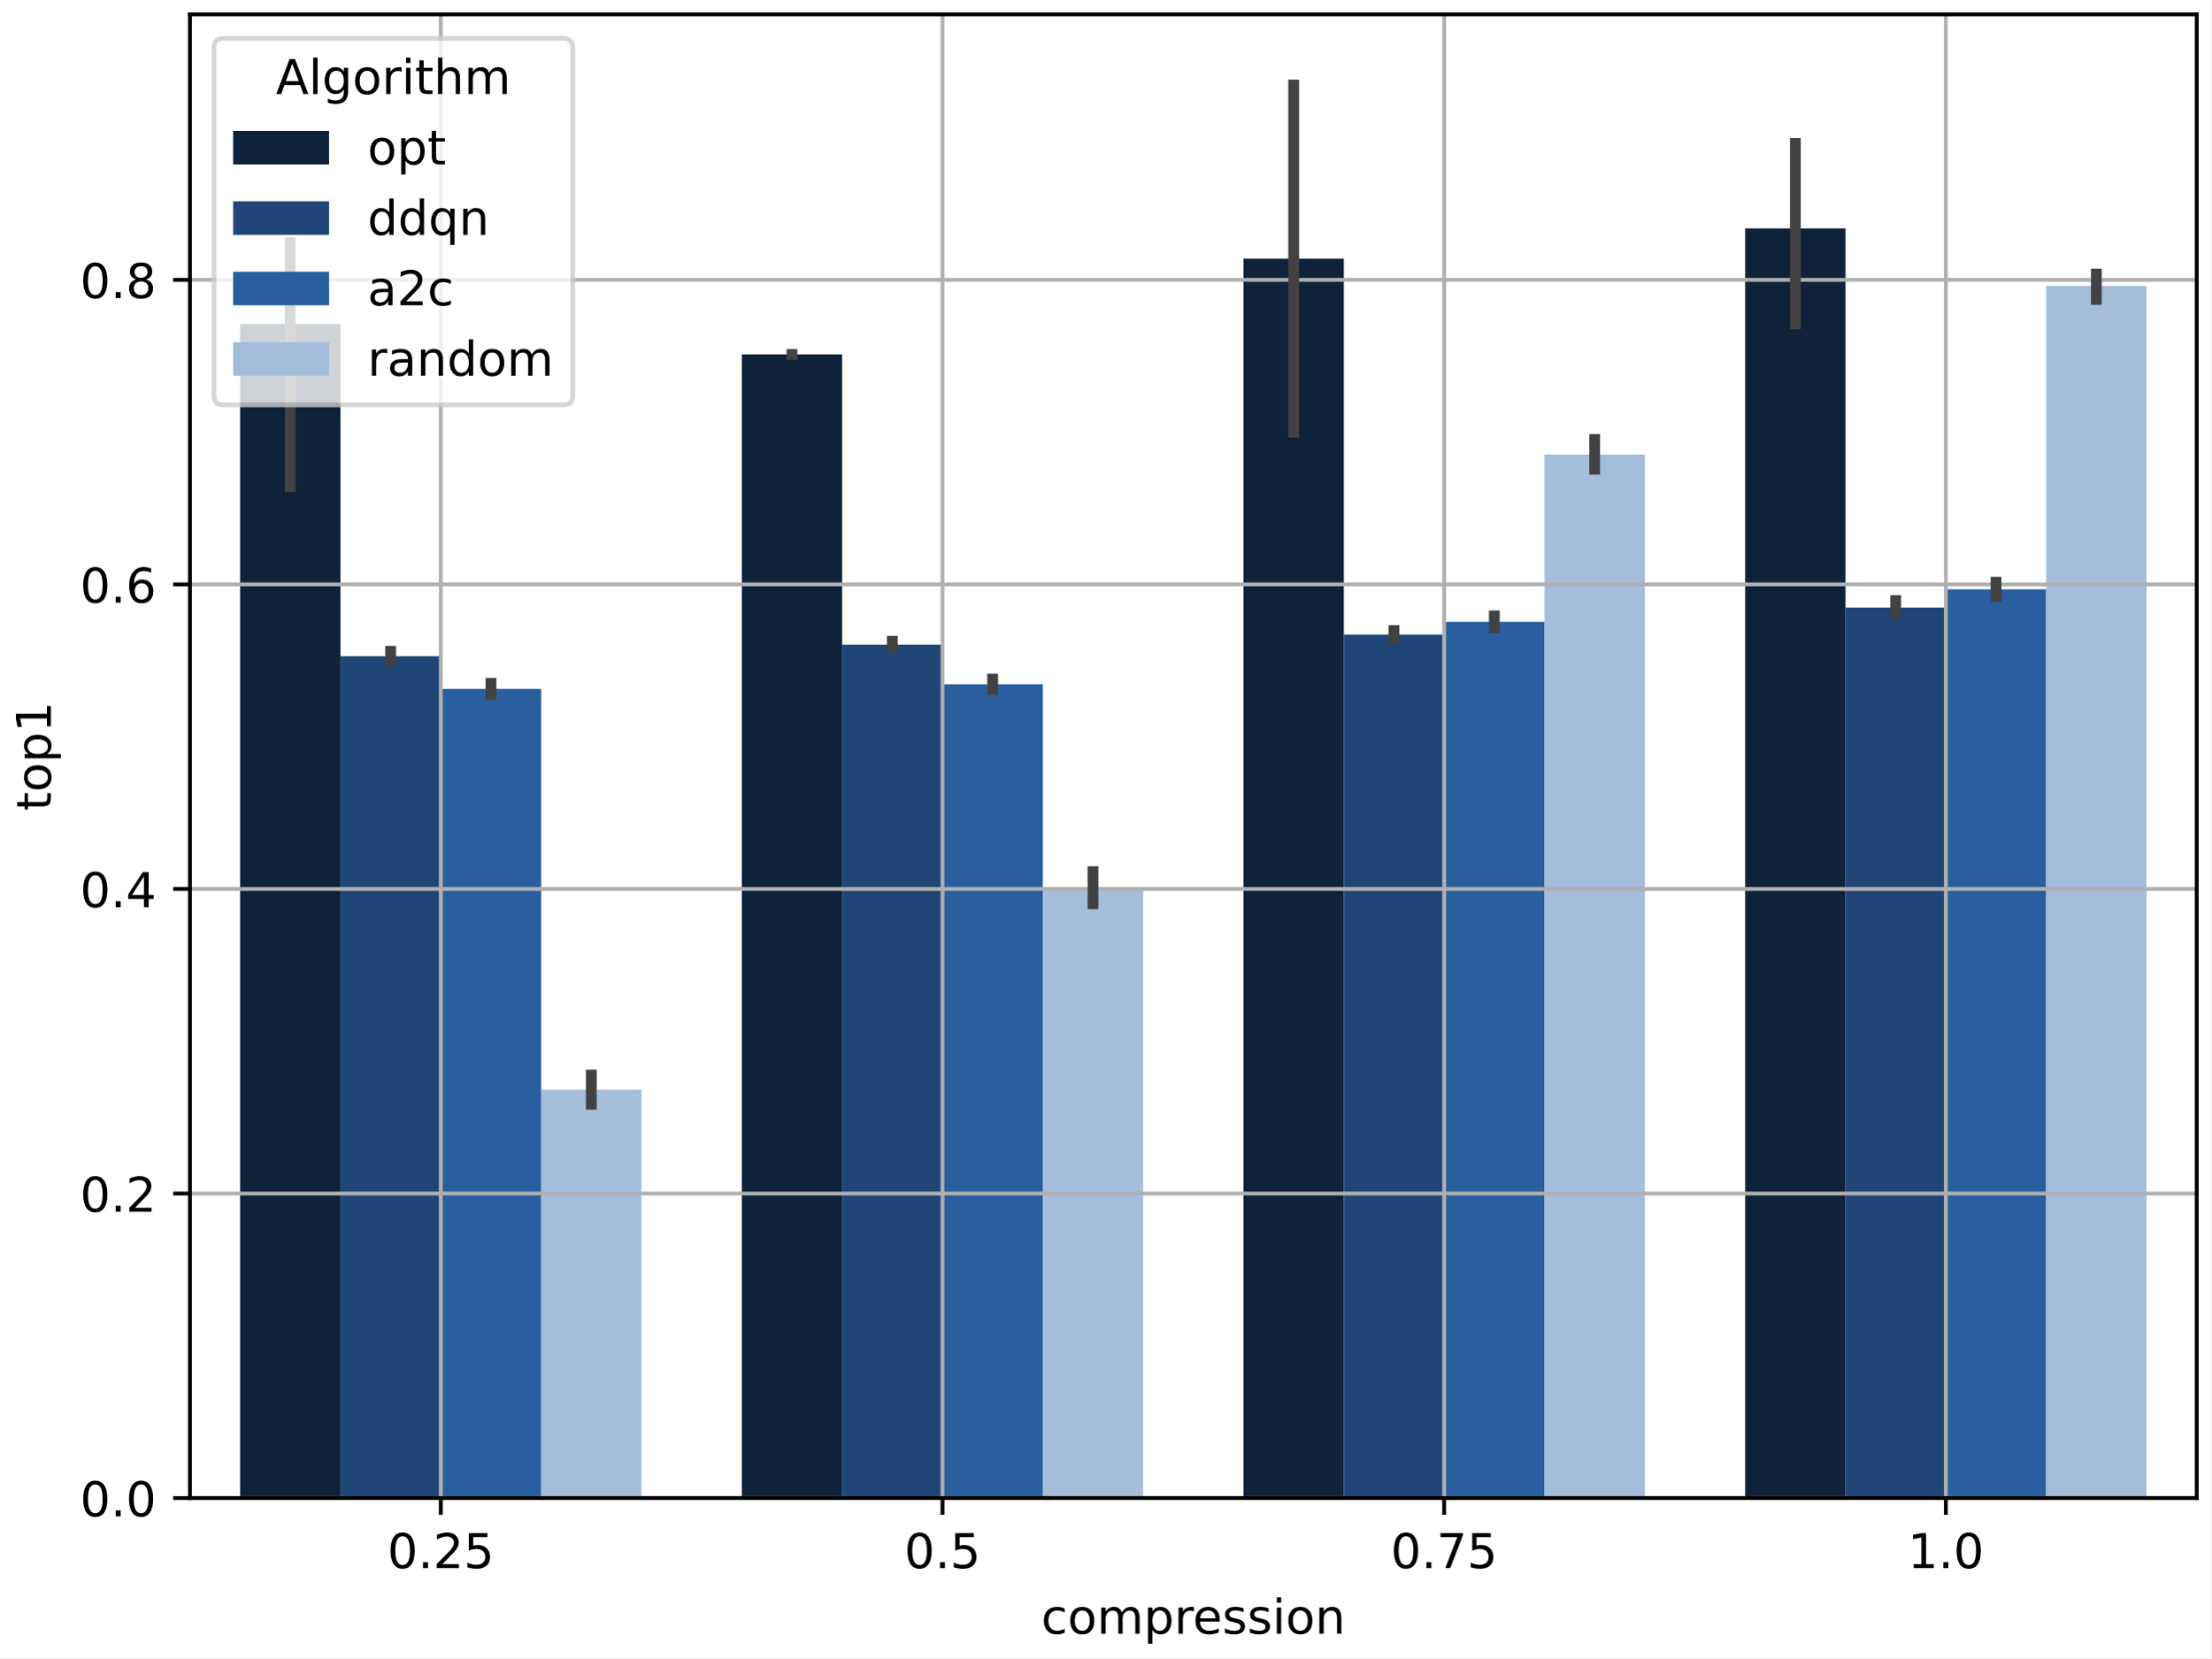
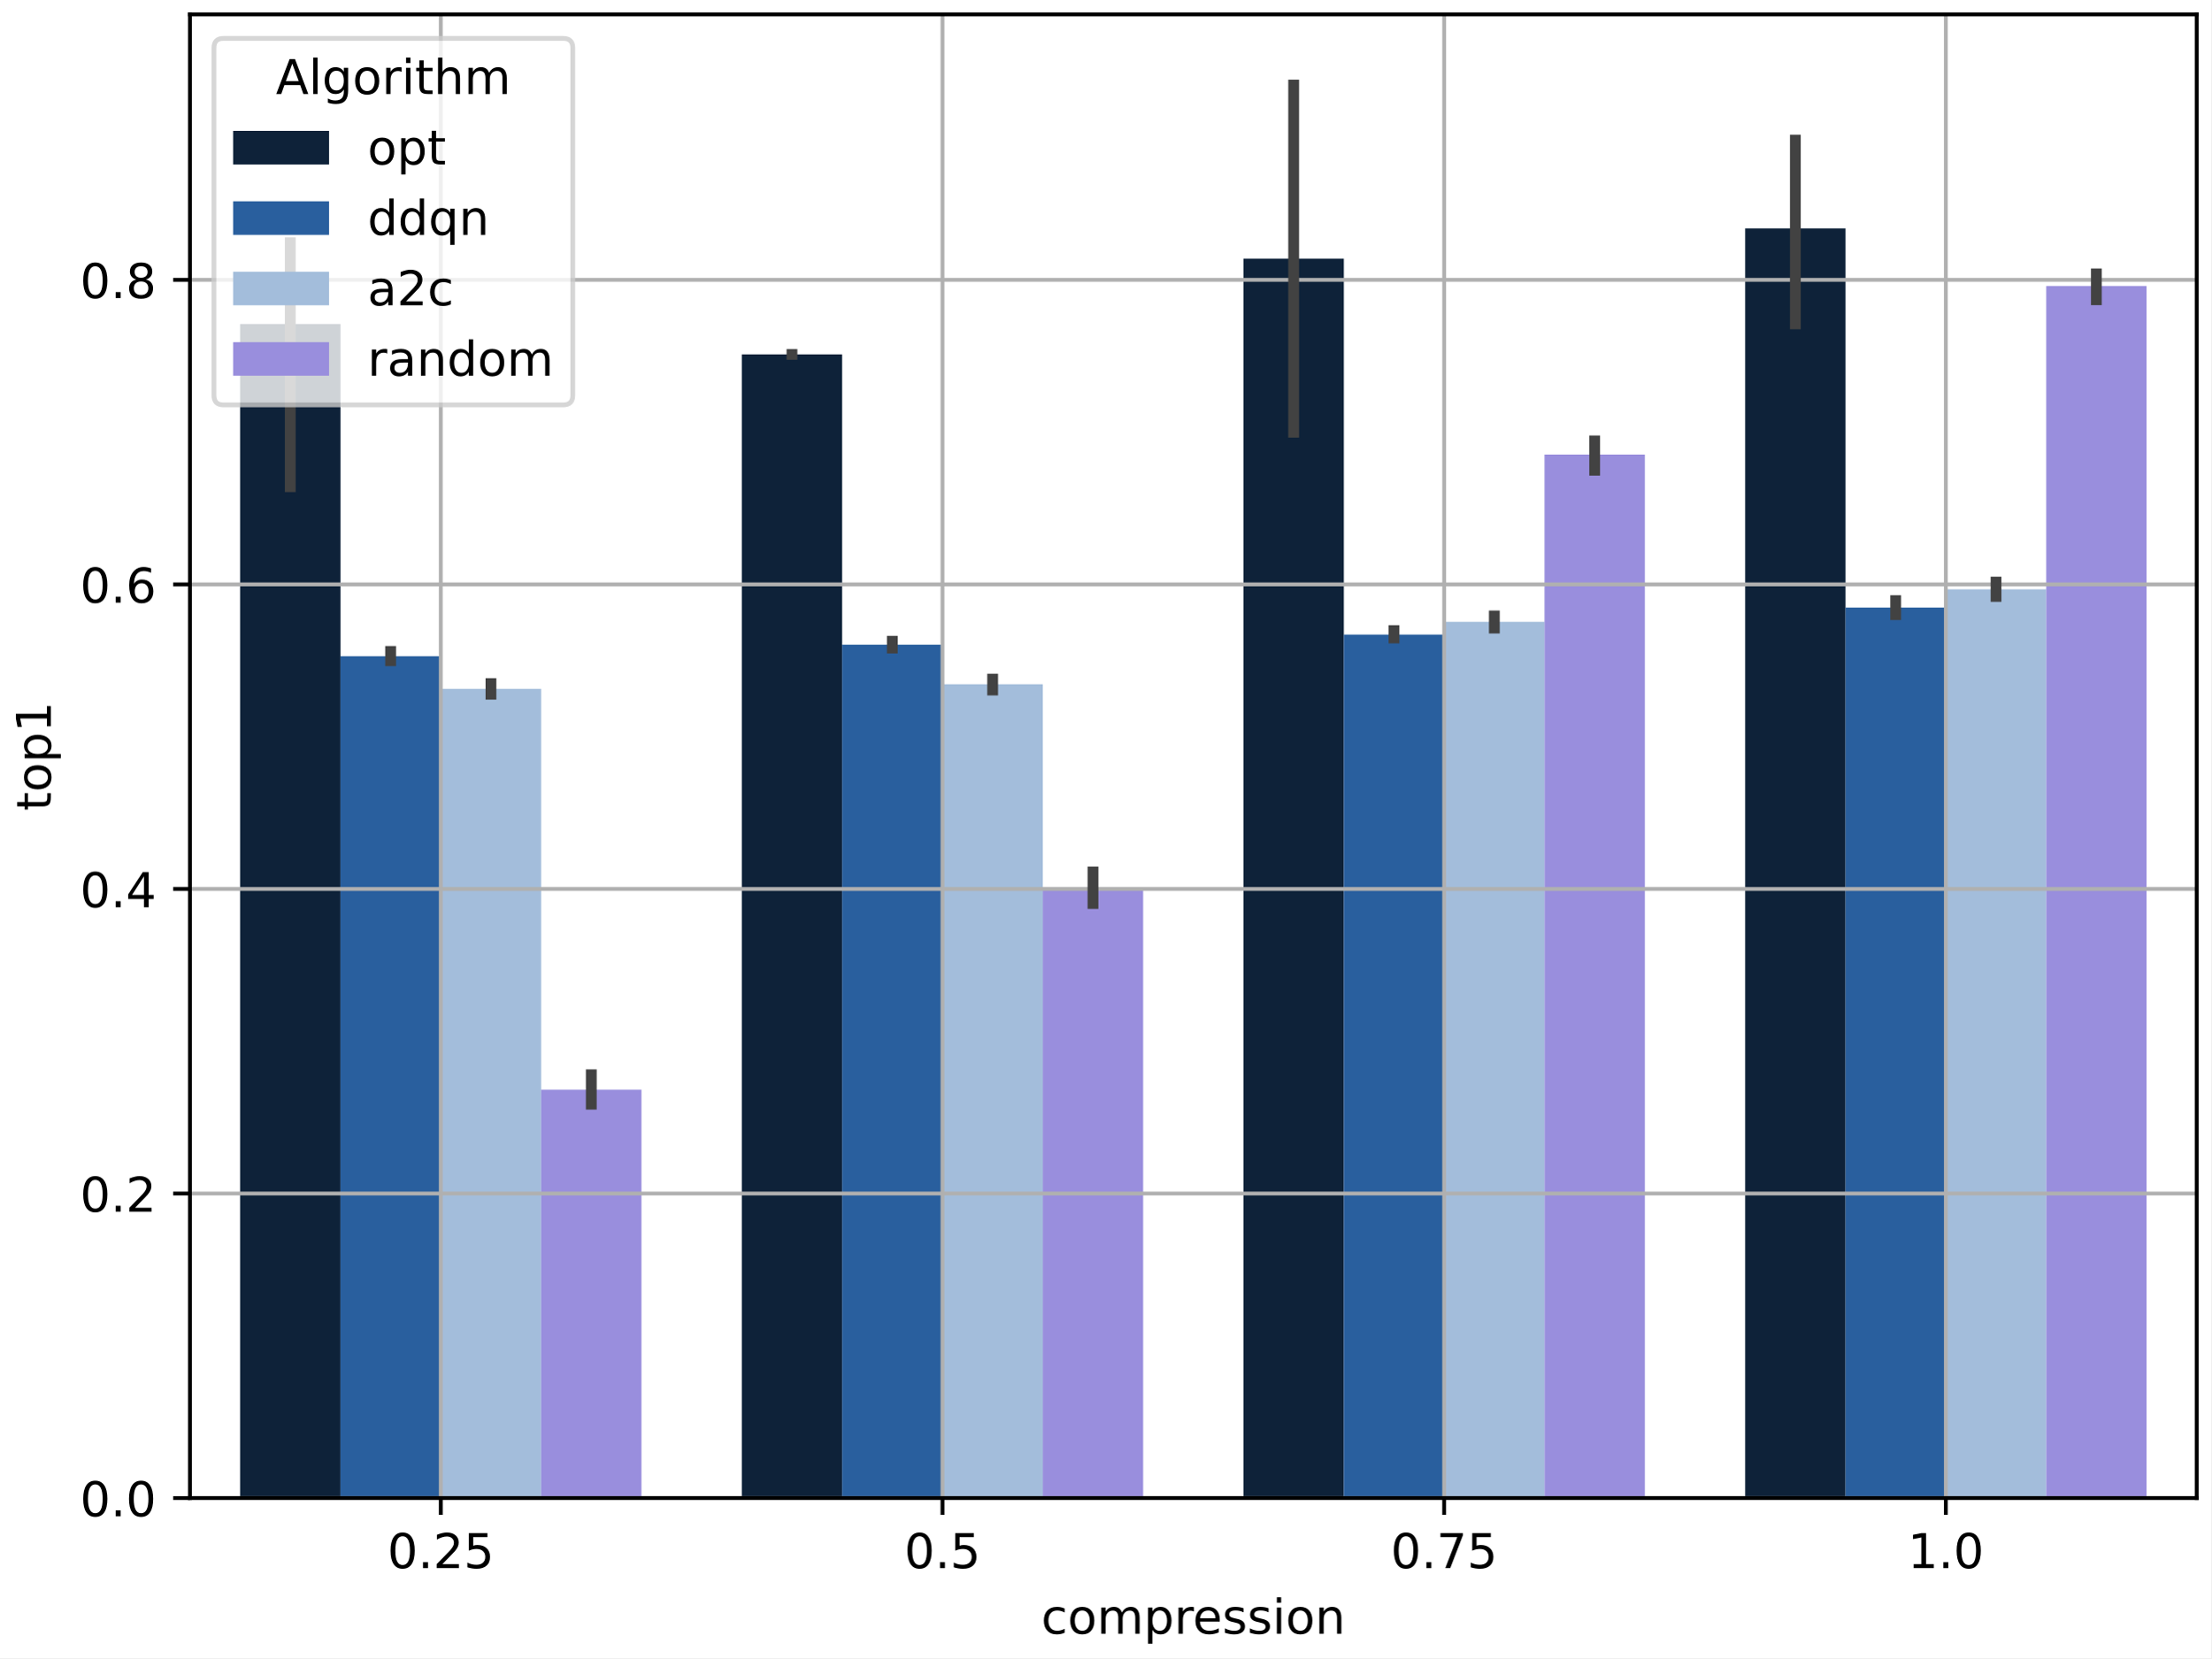
<svg xmlns="http://www.w3.org/2000/svg" xmlns:xlink="http://www.w3.org/1999/xlink" width="460.8pt" height="345.6pt" viewBox="0 0 460.8 345.6" version="1.1">
  <defs>
    <style type="text/css">*{stroke-linejoin: round; stroke-linecap: butt}</style>
  </defs>
  <g id="figure_1">
    <g id="patch_1">
      <path d="M 0 345.6  L 460.8 345.6  L 460.8 0  L 0 0  z " style="fill: #ffffff" />
    </g>
    <g id="axes_1">
      <g id="patch_2">
        <path d="M 39.581 312.244  L 457.8 312.244  L 457.8 3  L 39.581 3  z " style="fill: #ffffff" />
      </g>
      <g id="patch_3">
-         <path d="M 50.037 312.244  L 70.948 312.244  L 70.948 67.535  L 50.037 67.535  z " clip-path="url(#p492f7130da)" style="fill: #0e2239" />
+         <path d="M 50.037 312.244  L 70.948 312.244  L 70.948 67.535  L 50.037 67.535  z " clip-path="url(#p76786d0f41)" style="fill: #0e2239" />
      </g>
      <g id="patch_4">
-         <path d="M 154.592 312.244  L 175.502 312.244  L 175.502 73.868  L 154.592 73.868  z " clip-path="url(#p492f7130da)" style="fill: #0e2239" />
+         <path d="M 154.592 312.244  L 175.502 312.244  L 175.502 73.868  L 154.592 73.868  z " clip-path="url(#p76786d0f41)" style="fill: #0e2239" />
      </g>
      <g id="patch_5">
-         <path d="M 259.146 312.244  L 280.057 312.244  L 280.057 53.906  L 259.146 53.906  z " clip-path="url(#p492f7130da)" style="fill: #0e2239" />
+         <path d="M 259.146 312.244  L 280.057 312.244  L 280.057 53.906  L 259.146 53.906  z " clip-path="url(#p76786d0f41)" style="fill: #0e2239" />
      </g>
      <g id="patch_6">
-         <path d="M 363.701 312.244  L 384.612 312.244  L 384.612 47.604  L 363.701 47.604  z " clip-path="url(#p492f7130da)" style="fill: #0e2239" />
+         <path d="M 363.701 312.244  L 384.612 312.244  L 384.612 47.604  L 363.701 47.604  z " clip-path="url(#p76786d0f41)" style="fill: #0e2239" />
      </g>
      <g id="patch_7">
-         <path d="M 70.948 312.244  L 91.859 312.244  L 91.859 136.774  L 70.948 136.774  z " clip-path="url(#p492f7130da)" style="fill: #1f4676" />
+         <path d="M 70.948 312.244  L 91.859 312.244  L 91.859 136.774  L 70.948 136.774  z " clip-path="url(#p76786d0f41)" style="fill: #295f9e" />
      </g>
      <g id="patch_8">
-         <path d="M 175.502 312.244  L 196.413 312.244  L 196.413 134.386  L 175.502 134.386  z " clip-path="url(#p492f7130da)" style="fill: #1f4676" />
+         <path d="M 175.502 312.244  L 196.413 312.244  L 196.413 134.386  L 175.502 134.386  z " clip-path="url(#p76786d0f41)" style="fill: #295f9e" />
      </g>
      <g id="patch_9">
-         <path d="M 280.057 312.244  L 300.968 312.244  L 300.968 132.265  L 280.057 132.265  z " clip-path="url(#p492f7130da)" style="fill: #1f4676" />
+         <path d="M 280.057 312.244  L 300.968 312.244  L 300.968 132.265  L 280.057 132.265  z " clip-path="url(#p76786d0f41)" style="fill: #295f9e" />
      </g>
      <g id="patch_10">
-         <path d="M 384.612 312.244  L 405.522 312.244  L 405.522 126.643  L 384.612 126.643  z " clip-path="url(#p492f7130da)" style="fill: #1f4676" />
+         <path d="M 384.612 312.244  L 405.522 312.244  L 405.522 126.643  L 384.612 126.643  z " clip-path="url(#p76786d0f41)" style="fill: #295f9e" />
      </g>
      <g id="patch_11">
-         <path d="M 91.859 312.244  L 112.77 312.244  L 112.77 143.586  L 91.859 143.586  z " clip-path="url(#p492f7130da)" style="fill: #295f9e" />
+         <path d="M 91.859 312.244  L 112.77 312.244  L 112.77 143.586  L 91.859 143.586  z " clip-path="url(#p76786d0f41)" style="fill: #a3bddb" />
      </g>
      <g id="patch_12">
-         <path d="M 196.413 312.244  L 217.324 312.244  L 217.324 142.619  L 196.413 142.619  z " clip-path="url(#p492f7130da)" style="fill: #295f9e" />
+         <path d="M 196.413 312.244  L 217.324 312.244  L 217.324 142.619  L 196.413 142.619  z " clip-path="url(#p76786d0f41)" style="fill: #a3bddb" />
      </g>
      <g id="patch_13">
-         <path d="M 300.968 312.244  L 321.879 312.244  L 321.879 129.611  L 300.968 129.611  z " clip-path="url(#p492f7130da)" style="fill: #295f9e" />
+         <path d="M 300.968 312.244  L 321.879 312.244  L 321.879 129.611  L 300.968 129.611  z " clip-path="url(#p76786d0f41)" style="fill: #a3bddb" />
      </g>
      <g id="patch_14">
-         <path d="M 405.522 312.244  L 426.433 312.244  L 426.433 122.83  L 405.522 122.83  z " clip-path="url(#p492f7130da)" style="fill: #295f9e" />
+         <path d="M 405.522 312.244  L 426.433 312.244  L 426.433 122.83  L 405.522 122.83  z " clip-path="url(#p76786d0f41)" style="fill: #a3bddb" />
      </g>
      <g id="patch_15">
-         <path d="M 112.77 312.244  L 133.681 312.244  L 133.681 227.13  L 112.77 227.13  z " clip-path="url(#p492f7130da)" style="fill: #a3bddb" />
+         <path d="M 112.77 312.244  L 133.681 312.244  L 133.681 227.13  L 112.77 227.13  z " clip-path="url(#p76786d0f41)" style="fill: #998edd" />
      </g>
      <g id="patch_16">
-         <path d="M 217.324 312.244  L 238.235 312.244  L 238.235 185.01  L 217.324 185.01  z " clip-path="url(#p492f7130da)" style="fill: #a3bddb" />
+         <path d="M 217.324 312.244  L 238.235 312.244  L 238.235 185.01  L 217.324 185.01  z " clip-path="url(#p76786d0f41)" style="fill: #998edd" />
      </g>
      <g id="patch_17">
-         <path d="M 321.879 312.244  L 342.79 312.244  L 342.79 94.736  L 321.879 94.736  z " clip-path="url(#p492f7130da)" style="fill: #a3bddb" />
+         <path d="M 321.879 312.244  L 342.79 312.244  L 342.79 94.736  L 321.879 94.736  z " clip-path="url(#p76786d0f41)" style="fill: #998edd" />
      </g>
      <g id="patch_18">
-         <path d="M 426.433 312.244  L 447.344 312.244  L 447.344 59.614  L 426.433 59.614  z " clip-path="url(#p492f7130da)" style="fill: #a3bddb" />
+         <path d="M 426.433 312.244  L 447.344 312.244  L 447.344 59.614  L 426.433 59.614  z " clip-path="url(#p76786d0f41)" style="fill: #998edd" />
      </g>
      <g id="patch_19">
-         <path d="M 91.859 312.244  L 91.859 312.244  L 91.859 312.244  L 91.859 312.244  z " clip-path="url(#p492f7130da)" style="fill: #0e2239" />
+         <path d="M 91.859 312.244  L 91.859 312.244  L 91.859 312.244  L 91.859 312.244  z " clip-path="url(#p76786d0f41)" style="fill: #0e2239" />
      </g>
      <g id="patch_20">
-         <path d="M 91.859 312.244  L 91.859 312.244  L 91.859 312.244  L 91.859 312.244  z " clip-path="url(#p492f7130da)" style="fill: #1f4676" />
+         <path d="M 91.859 312.244  L 91.859 312.244  L 91.859 312.244  L 91.859 312.244  z " clip-path="url(#p76786d0f41)" style="fill: #295f9e" />
      </g>
      <g id="patch_21">
-         <path d="M 91.859 312.244  L 91.859 312.244  L 91.859 312.244  L 91.859 312.244  z " clip-path="url(#p492f7130da)" style="fill: #295f9e" />
+         <path d="M 91.859 312.244  L 91.859 312.244  L 91.859 312.244  L 91.859 312.244  z " clip-path="url(#p76786d0f41)" style="fill: #a3bddb" />
      </g>
      <g id="patch_22">
-         <path d="M 91.859 312.244  L 91.859 312.244  L 91.859 312.244  L 91.859 312.244  z " clip-path="url(#p492f7130da)" style="fill: #a3bddb" />
+         <path d="M 91.859 312.244  L 91.859 312.244  L 91.859 312.244  L 91.859 312.244  z " clip-path="url(#p76786d0f41)" style="fill: #998edd" />
      </g>
      <g id="matplotlib.axis_1">
        <g id="xtick_1">
          <g id="line2d_1">
-             <path d="M 91.859 312.244  L 91.859 3  " clip-path="url(#p492f7130da)" style="fill: none; stroke: #b0b0b0; stroke-width: 0.8; stroke-linecap: square" />
+             <path d="M 91.859 312.244  L 91.859 3  " clip-path="url(#p76786d0f41)" style="fill: none; stroke: #b0b0b0; stroke-width: 0.8; stroke-linecap: square" />
          </g>
          <g id="line2d_2">
            <defs>
-               <path id="maaa0280e34" d="M 0 0  L 0 3.5  " style="stroke: #000000; stroke-width: 0.8" />
-             </defs>
-             <g>
-               <use xlink:href="#maaa0280e34" x="91.859" y="312.244" style="stroke: #000000; stroke-width: 0.8" />
+               <path id="m989274103d" d="M 0 0  L 0 3.5  " style="stroke: #000000; stroke-width: 0.8" />
+             </defs>
+             <g>
+               <use xlink:href="#m989274103d" x="91.859" y="312.244" style="stroke: #000000; stroke-width: 0.8" />
            </g>
          </g>
          <g id="text_1">
            <g transform="translate(80.72596 326.8419) scale(0.1 -0.1)">
              <defs>
                <path id="DejaVuSans-30" d="M 2034 4250  Q 1547 4250 1301 3770  Q 1056 3291 1056 2328  Q 1056 1369 1301 889  Q 1547 409 2034 409  Q 2525 409 2770 889  Q 3016 1369 3016 2328  Q 3016 3291 2770 3770  Q 2525 4250 2034 4250  z M 2034 4750  Q 2819 4750 3233 4129  Q 3647 3509 3647 2328  Q 3647 1150 3233 529  Q 2819 -91 2034 -91  Q 1250 -91 836 529  Q 422 1150 422 2328  Q 422 3509 836 4129  Q 1250 4750 2034 4750  z " transform="scale(0.015625)" />
                <path id="DejaVuSans-2e" d="M 684 794  L 1344 794  L 1344 0  L 684 0  L 684 794  z " transform="scale(0.015625)" />
                <path id="DejaVuSans-32" d="M 1228 531  L 3431 531  L 3431 0  L 469 0  L 469 531  Q 828 903 1448 1529  Q 2069 2156 2228 2338  Q 2531 2678 2651 2914  Q 2772 3150 2772 3378  Q 2772 3750 2511 3984  Q 2250 4219 1831 4219  Q 1534 4219 1204 4116  Q 875 4013 500 3803  L 500 4441  Q 881 4594 1212 4672  Q 1544 4750 1819 4750  Q 2544 4750 2975 4387  Q 3406 4025 3406 3419  Q 3406 3131 3298 2873  Q 3191 2616 2906 2266  Q 2828 2175 2409 1742  Q 1991 1309 1228 531  z " transform="scale(0.015625)" />
                <path id="DejaVuSans-35" d="M 691 4666  L 3169 4666  L 3169 4134  L 1269 4134  L 1269 2991  Q 1406 3038 1543 3061  Q 1681 3084 1819 3084  Q 2600 3084 3056 2656  Q 3513 2228 3513 1497  Q 3513 744 3044 326  Q 2575 -91 1722 -91  Q 1428 -91 1123 -41  Q 819 9 494 109  L 494 744  Q 775 591 1075 516  Q 1375 441 1709 441  Q 2250 441 2565 725  Q 2881 1009 2881 1497  Q 2881 1984 2565 2268  Q 2250 2553 1709 2553  Q 1456 2553 1204 2497  Q 953 2441 691 2322  L 691 4666  z " transform="scale(0.015625)" />
              </defs>
              <use xlink:href="#DejaVuSans-30" />
              <use xlink:href="#DejaVuSans-2e" x="63.623" />
              <use xlink:href="#DejaVuSans-32" x="95.41" />
              <use xlink:href="#DejaVuSans-35" x="159.033" />
            </g>
          </g>
        </g>
        <g id="xtick_2">
          <g id="line2d_3">
-             <path d="M 196.413 312.244  L 196.413 3  " clip-path="url(#p492f7130da)" style="fill: none; stroke: #b0b0b0; stroke-width: 0.8; stroke-linecap: square" />
+             <path d="M 196.413 312.244  L 196.413 3  " clip-path="url(#p76786d0f41)" style="fill: none; stroke: #b0b0b0; stroke-width: 0.8; stroke-linecap: square" />
          </g>
          <g id="line2d_4">
            <g>
-               <use xlink:href="#maaa0280e34" x="196.413" y="312.244" style="stroke: #000000; stroke-width: 0.8" />
+               <use xlink:href="#m989274103d" x="196.413" y="312.244" style="stroke: #000000; stroke-width: 0.8" />
            </g>
          </g>
          <g id="text_2">
            <g transform="translate(188.4618 326.8419) scale(0.1 -0.1)">
              <use xlink:href="#DejaVuSans-30" />
              <use xlink:href="#DejaVuSans-2e" x="63.623" />
              <use xlink:href="#DejaVuSans-35" x="95.41" />
            </g>
          </g>
        </g>
        <g id="xtick_3">
          <g id="line2d_5">
-             <path d="M 300.968 312.244  L 300.968 3  " clip-path="url(#p492f7130da)" style="fill: none; stroke: #b0b0b0; stroke-width: 0.8; stroke-linecap: square" />
+             <path d="M 300.968 312.244  L 300.968 3  " clip-path="url(#p76786d0f41)" style="fill: none; stroke: #b0b0b0; stroke-width: 0.8; stroke-linecap: square" />
          </g>
          <g id="line2d_6">
            <g>
-               <use xlink:href="#maaa0280e34" x="300.968" y="312.244" style="stroke: #000000; stroke-width: 0.8" />
+               <use xlink:href="#m989274103d" x="300.968" y="312.244" style="stroke: #000000; stroke-width: 0.8" />
            </g>
          </g>
          <g id="text_3">
            <g transform="translate(289.8351 326.8419) scale(0.1 -0.1)">
              <defs>
                <path id="DejaVuSans-37" d="M 525 4666  L 3525 4666  L 3525 4397  L 1831 0  L 1172 0  L 2766 4134  L 525 4134  L 525 4666  z " transform="scale(0.015625)" />
              </defs>
              <use xlink:href="#DejaVuSans-30" />
              <use xlink:href="#DejaVuSans-2e" x="63.623" />
              <use xlink:href="#DejaVuSans-37" x="95.41" />
              <use xlink:href="#DejaVuSans-35" x="159.033" />
            </g>
          </g>
        </g>
        <g id="xtick_4">
          <g id="line2d_7">
-             <path d="M 405.522 312.244  L 405.522 3  " clip-path="url(#p492f7130da)" style="fill: none; stroke: #b0b0b0; stroke-width: 0.8; stroke-linecap: square" />
+             <path d="M 405.522 312.244  L 405.522 3  " clip-path="url(#p76786d0f41)" style="fill: none; stroke: #b0b0b0; stroke-width: 0.8; stroke-linecap: square" />
          </g>
          <g id="line2d_8">
            <g>
-               <use xlink:href="#maaa0280e34" x="405.522" y="312.244" style="stroke: #000000; stroke-width: 0.8" />
+               <use xlink:href="#m989274103d" x="405.522" y="312.244" style="stroke: #000000; stroke-width: 0.8" />
            </g>
          </g>
          <g id="text_4">
            <g transform="translate(397.5709 326.8419) scale(0.1 -0.1)">
              <defs>
                <path id="DejaVuSans-31" d="M 794 531  L 1825 531  L 1825 4091  L 703 3866  L 703 4441  L 1819 4666  L 2450 4666  L 2450 531  L 3481 531  L 3481 0  L 794 0  L 794 531  z " transform="scale(0.015625)" />
              </defs>
              <use xlink:href="#DejaVuSans-31" />
              <use xlink:href="#DejaVuSans-2e" x="63.623" />
              <use xlink:href="#DejaVuSans-30" x="95.41" />
            </g>
          </g>
        </g>
        <g id="text_5">
          <g transform="translate(216.9914 340.5201) scale(0.1 -0.1)">
            <defs>
              <path id="DejaVuSans-63" d="M 3122 3366  L 3122 2828  Q 2878 2963 2633 3030  Q 2388 3097 2138 3097  Q 1578 3097 1268 2742  Q 959 2388 959 1747  Q 959 1106 1268 751  Q 1578 397 2138 397  Q 2388 397 2633 464  Q 2878 531 3122 666  L 3122 134  Q 2881 22 2623 -34  Q 2366 -91 2075 -91  Q 1284 -91 818 406  Q 353 903 353 1747  Q 353 2603 823 3093  Q 1294 3584 2113 3584  Q 2378 3584 2631 3529  Q 2884 3475 3122 3366  z " transform="scale(0.015625)" />
              <path id="DejaVuSans-6f" d="M 1959 3097  Q 1497 3097 1228 2736  Q 959 2375 959 1747  Q 959 1119 1226 758  Q 1494 397 1959 397  Q 2419 397 2687 759  Q 2956 1122 2956 1747  Q 2956 2369 2687 2733  Q 2419 3097 1959 3097  z M 1959 3584  Q 2709 3584 3137 3096  Q 3566 2609 3566 1747  Q 3566 888 3137 398  Q 2709 -91 1959 -91  Q 1206 -91 779 398  Q 353 888 353 1747  Q 353 2609 779 3096  Q 1206 3584 1959 3584  z " transform="scale(0.015625)" />
              <path id="DejaVuSans-6d" d="M 3328 2828  Q 3544 3216 3844 3400  Q 4144 3584 4550 3584  Q 5097 3584 5394 3201  Q 5691 2819 5691 2113  L 5691 0  L 5113 0  L 5113 2094  Q 5113 2597 4934 2840  Q 4756 3084 4391 3084  Q 3944 3084 3684 2787  Q 3425 2491 3425 1978  L 3425 0  L 2847 0  L 2847 2094  Q 2847 2600 2669 2842  Q 2491 3084 2119 3084  Q 1678 3084 1418 2786  Q 1159 2488 1159 1978  L 1159 0  L 581 0  L 581 3500  L 1159 3500  L 1159 2956  Q 1356 3278 1631 3431  Q 1906 3584 2284 3584  Q 2666 3584 2933 3390  Q 3200 3197 3328 2828  z " transform="scale(0.015625)" />
              <path id="DejaVuSans-70" d="M 1159 525  L 1159 -1331  L 581 -1331  L 581 3500  L 1159 3500  L 1159 2969  Q 1341 3281 1617 3432  Q 1894 3584 2278 3584  Q 2916 3584 3314 3078  Q 3713 2572 3713 1747  Q 3713 922 3314 415  Q 2916 -91 2278 -91  Q 1894 -91 1617 61  Q 1341 213 1159 525  z M 3116 1747  Q 3116 2381 2855 2742  Q 2594 3103 2138 3103  Q 1681 3103 1420 2742  Q 1159 2381 1159 1747  Q 1159 1113 1420 752  Q 1681 391 2138 391  Q 2594 391 2855 752  Q 3116 1113 3116 1747  z " transform="scale(0.015625)" />
              <path id="DejaVuSans-72" d="M 2631 2963  Q 2534 3019 2420 3045  Q 2306 3072 2169 3072  Q 1681 3072 1420 2755  Q 1159 2438 1159 1844  L 1159 0  L 581 0  L 581 3500  L 1159 3500  L 1159 2956  Q 1341 3275 1631 3429  Q 1922 3584 2338 3584  Q 2397 3584 2469 3576  Q 2541 3569 2628 3553  L 2631 2963  z " transform="scale(0.015625)" />
              <path id="DejaVuSans-65" d="M 3597 1894  L 3597 1613  L 953 1613  Q 991 1019 1311 708  Q 1631 397 2203 397  Q 2534 397 2845 478  Q 3156 559 3463 722  L 3463 178  Q 3153 47 2828 -22  Q 2503 -91 2169 -91  Q 1331 -91 842 396  Q 353 884 353 1716  Q 353 2575 817 3079  Q 1281 3584 2069 3584  Q 2775 3584 3186 3129  Q 3597 2675 3597 1894  z M 3022 2063  Q 3016 2534 2758 2815  Q 2500 3097 2075 3097  Q 1594 3097 1305 2825  Q 1016 2553 972 2059  L 3022 2063  z " transform="scale(0.015625)" />
              <path id="DejaVuSans-73" d="M 2834 3397  L 2834 2853  Q 2591 2978 2328 3040  Q 2066 3103 1784 3103  Q 1356 3103 1142 2972  Q 928 2841 928 2578  Q 928 2378 1081 2264  Q 1234 2150 1697 2047  L 1894 2003  Q 2506 1872 2764 1633  Q 3022 1394 3022 966  Q 3022 478 2636 193  Q 2250 -91 1575 -91  Q 1294 -91 989 -36  Q 684 19 347 128  L 347 722  Q 666 556 975 473  Q 1284 391 1588 391  Q 1994 391 2212 530  Q 2431 669 2431 922  Q 2431 1156 2273 1281  Q 2116 1406 1581 1522  L 1381 1569  Q 847 1681 609 1914  Q 372 2147 372 2553  Q 372 3047 722 3315  Q 1072 3584 1716 3584  Q 2034 3584 2315 3537  Q 2597 3491 2834 3397  z " transform="scale(0.015625)" />
              <path id="DejaVuSans-69" d="M 603 3500  L 1178 3500  L 1178 0  L 603 0  L 603 3500  z M 603 4863  L 1178 4863  L 1178 4134  L 603 4134  L 603 4863  z " transform="scale(0.015625)" />
              <path id="DejaVuSans-6e" d="M 3513 2113  L 3513 0  L 2938 0  L 2938 2094  Q 2938 2591 2744 2837  Q 2550 3084 2163 3084  Q 1697 3084 1428 2787  Q 1159 2491 1159 1978  L 1159 0  L 581 0  L 581 3500  L 1159 3500  L 1159 2956  Q 1366 3272 1645 3428  Q 1925 3584 2291 3584  Q 2894 3584 3203 3211  Q 3513 2838 3513 2113  z " transform="scale(0.015625)" />
            </defs>
            <use xlink:href="#DejaVuSans-63" />
            <use xlink:href="#DejaVuSans-6f" x="54.98" />
            <use xlink:href="#DejaVuSans-6d" x="116.162" />
            <use xlink:href="#DejaVuSans-70" x="213.574" />
            <use xlink:href="#DejaVuSans-72" x="277.051" />
            <use xlink:href="#DejaVuSans-65" x="315.914" />
            <use xlink:href="#DejaVuSans-73" x="377.438" />
            <use xlink:href="#DejaVuSans-73" x="429.537" />
            <use xlink:href="#DejaVuSans-69" x="481.637" />
            <use xlink:href="#DejaVuSans-6f" x="509.42" />
            <use xlink:href="#DejaVuSans-6e" x="570.602" />
          </g>
        </g>
      </g>
      <g id="matplotlib.axis_2">
        <g id="ytick_1">
          <g id="line2d_9">
-             <path d="M 39.581 312.244  L 457.8 312.244  " clip-path="url(#p492f7130da)" style="fill: none; stroke: #b0b0b0; stroke-width: 0.8; stroke-linecap: square" />
+             <path d="M 39.581 312.244  L 457.8 312.244  " clip-path="url(#p76786d0f41)" style="fill: none; stroke: #b0b0b0; stroke-width: 0.8; stroke-linecap: square" />
          </g>
          <g id="line2d_10">
            <defs>
-               <path id="mba7daef2ac" d="M 0 0  L -3.5 0  " style="stroke: #000000; stroke-width: 0.8" />
-             </defs>
-             <g>
-               <use xlink:href="#mba7daef2ac" x="39.581" y="312.244" style="stroke: #000000; stroke-width: 0.8" />
+               <path id="mbdcb8781bd" d="M 0 0  L -3.5 0  " style="stroke: #000000; stroke-width: 0.8" />
+             </defs>
+             <g>
+               <use xlink:href="#mbdcb8781bd" x="39.581" y="312.244" style="stroke: #000000; stroke-width: 0.8" />
            </g>
          </g>
          <g id="text_6">
            <g transform="translate(16.67836 316.0427) scale(0.1 -0.1)">
              <use xlink:href="#DejaVuSans-30" />
              <use xlink:href="#DejaVuSans-2e" x="63.623" />
              <use xlink:href="#DejaVuSans-30" x="95.41" />
            </g>
          </g>
        </g>
        <g id="ytick_2">
          <g id="line2d_11">
-             <path d="M 39.581 248.764  L 457.8 248.764  " clip-path="url(#p492f7130da)" style="fill: none; stroke: #b0b0b0; stroke-width: 0.8; stroke-linecap: square" />
+             <path d="M 39.581 248.764  L 457.8 248.764  " clip-path="url(#p76786d0f41)" style="fill: none; stroke: #b0b0b0; stroke-width: 0.8; stroke-linecap: square" />
          </g>
          <g id="line2d_12">
            <g>
-               <use xlink:href="#mba7daef2ac" x="39.581" y="248.764" style="stroke: #000000; stroke-width: 0.8" />
+               <use xlink:href="#mbdcb8781bd" x="39.581" y="248.764" style="stroke: #000000; stroke-width: 0.8" />
            </g>
          </g>
          <g id="text_7">
            <g transform="translate(16.67836 252.5632) scale(0.1 -0.1)">
              <use xlink:href="#DejaVuSans-30" />
              <use xlink:href="#DejaVuSans-2e" x="63.623" />
              <use xlink:href="#DejaVuSans-32" x="95.41" />
            </g>
          </g>
        </g>
        <g id="ytick_3">
          <g id="line2d_13">
-             <path d="M 39.581 185.285  L 457.8 185.285  " clip-path="url(#p492f7130da)" style="fill: none; stroke: #b0b0b0; stroke-width: 0.8; stroke-linecap: square" />
+             <path d="M 39.581 185.285  L 457.8 185.285  " clip-path="url(#p76786d0f41)" style="fill: none; stroke: #b0b0b0; stroke-width: 0.8; stroke-linecap: square" />
          </g>
          <g id="line2d_14">
            <g>
-               <use xlink:href="#mba7daef2ac" x="39.581" y="185.285" style="stroke: #000000; stroke-width: 0.8" />
+               <use xlink:href="#mbdcb8781bd" x="39.581" y="185.285" style="stroke: #000000; stroke-width: 0.8" />
            </g>
          </g>
          <g id="text_8">
            <g transform="translate(16.67836 189.0837) scale(0.1 -0.1)">
              <defs>
                <path id="DejaVuSans-34" d="M 2419 4116  L 825 1625  L 2419 1625  L 2419 4116  z M 2253 4666  L 3047 4666  L 3047 1625  L 3713 1625  L 3713 1100  L 3047 1100  L 3047 0  L 2419 0  L 2419 1100  L 313 1100  L 313 1709  L 2253 4666  z " transform="scale(0.015625)" />
              </defs>
              <use xlink:href="#DejaVuSans-30" />
              <use xlink:href="#DejaVuSans-2e" x="63.623" />
              <use xlink:href="#DejaVuSans-34" x="95.41" />
            </g>
          </g>
        </g>
        <g id="ytick_4">
          <g id="line2d_15">
-             <path d="M 39.581 121.805  L 457.8 121.805  " clip-path="url(#p492f7130da)" style="fill: none; stroke: #b0b0b0; stroke-width: 0.8; stroke-linecap: square" />
+             <path d="M 39.581 121.805  L 457.8 121.805  " clip-path="url(#p76786d0f41)" style="fill: none; stroke: #b0b0b0; stroke-width: 0.8; stroke-linecap: square" />
          </g>
          <g id="line2d_16">
            <g>
-               <use xlink:href="#mba7daef2ac" x="39.581" y="121.805" style="stroke: #000000; stroke-width: 0.8" />
+               <use xlink:href="#mbdcb8781bd" x="39.581" y="121.805" style="stroke: #000000; stroke-width: 0.8" />
            </g>
          </g>
          <g id="text_9">
            <g transform="translate(16.67836 125.6042) scale(0.1 -0.1)">
              <defs>
                <path id="DejaVuSans-36" d="M 2113 2584  Q 1688 2584 1439 2293  Q 1191 2003 1191 1497  Q 1191 994 1439 701  Q 1688 409 2113 409  Q 2538 409 2786 701  Q 3034 994 3034 1497  Q 3034 2003 2786 2293  Q 2538 2584 2113 2584  z M 3366 4563  L 3366 3988  Q 3128 4100 2886 4159  Q 2644 4219 2406 4219  Q 1781 4219 1451 3797  Q 1122 3375 1075 2522  Q 1259 2794 1537 2939  Q 1816 3084 2150 3084  Q 2853 3084 3261 2657  Q 3669 2231 3669 1497  Q 3669 778 3244 343  Q 2819 -91 2113 -91  Q 1303 -91 875 529  Q 447 1150 447 2328  Q 447 3434 972 4092  Q 1497 4750 2381 4750  Q 2619 4750 2861 4703  Q 3103 4656 3366 4563  z " transform="scale(0.015625)" />
              </defs>
              <use xlink:href="#DejaVuSans-30" />
              <use xlink:href="#DejaVuSans-2e" x="63.623" />
              <use xlink:href="#DejaVuSans-36" x="95.41" />
            </g>
          </g>
        </g>
        <g id="ytick_5">
          <g id="line2d_17">
-             <path d="M 39.581 58.326  L 457.8 58.326  " clip-path="url(#p492f7130da)" style="fill: none; stroke: #b0b0b0; stroke-width: 0.8; stroke-linecap: square" />
+             <path d="M 39.581 58.326  L 457.8 58.326  " clip-path="url(#p76786d0f41)" style="fill: none; stroke: #b0b0b0; stroke-width: 0.8; stroke-linecap: square" />
          </g>
          <g id="line2d_18">
            <g>
-               <use xlink:href="#mba7daef2ac" x="39.581" y="58.326" style="stroke: #000000; stroke-width: 0.8" />
+               <use xlink:href="#mbdcb8781bd" x="39.581" y="58.326" style="stroke: #000000; stroke-width: 0.8" />
            </g>
          </g>
          <g id="text_10">
            <g transform="translate(16.67836 62.12475) scale(0.1 -0.1)">
              <defs>
                <path id="DejaVuSans-38" d="M 2034 2216  Q 1584 2216 1326 1975  Q 1069 1734 1069 1313  Q 1069 891 1326 650  Q 1584 409 2034 409  Q 2484 409 2743 651  Q 3003 894 3003 1313  Q 3003 1734 2745 1975  Q 2488 2216 2034 2216  z M 1403 2484  Q 997 2584 770 2862  Q 544 3141 544 3541  Q 544 4100 942 4425  Q 1341 4750 2034 4750  Q 2731 4750 3128 4425  Q 3525 4100 3525 3541  Q 3525 3141 3298 2862  Q 3072 2584 2669 2484  Q 3125 2378 3379 2068  Q 3634 1759 3634 1313  Q 3634 634 3220 271  Q 2806 -91 2034 -91  Q 1263 -91 848 271  Q 434 634 434 1313  Q 434 1759 690 2068  Q 947 2378 1403 2484  z M 1172 3481  Q 1172 3119 1398 2916  Q 1625 2713 2034 2713  Q 2441 2713 2670 2916  Q 2900 3119 2900 3481  Q 2900 3844 2670 4047  Q 2441 4250 2034 4250  Q 1625 4250 1398 4047  Q 1172 3844 1172 3481  z " transform="scale(0.015625)" />
              </defs>
              <use xlink:href="#DejaVuSans-30" />
              <use xlink:href="#DejaVuSans-2e" x="63.623" />
              <use xlink:href="#DejaVuSans-38" x="95.41" />
            </g>
          </g>
        </g>
        <g id="text_11">
          <g transform="translate(10.59868 168.9969) rotate(-90) scale(0.1 -0.1)">
            <defs>
              <path id="DejaVuSans-74" d="M 1172 4494  L 1172 3500  L 2356 3500  L 2356 3053  L 1172 3053  L 1172 1153  Q 1172 725 1289 603  Q 1406 481 1766 481  L 2356 481  L 2356 0  L 1766 0  Q 1100 0 847 248  Q 594 497 594 1153  L 594 3053  L 172 3053  L 172 3500  L 594 3500  L 594 4494  L 1172 4494  z " transform="scale(0.015625)" />
            </defs>
            <use xlink:href="#DejaVuSans-74" />
            <use xlink:href="#DejaVuSans-6f" x="39.209" />
            <use xlink:href="#DejaVuSans-70" x="100.391" />
            <use xlink:href="#DejaVuSans-31" x="163.867" />
          </g>
        </g>
      </g>
      <g id="line2d_19">
-         <path d="M 60.492 101.444  L 60.492 50.581  " clip-path="url(#p492f7130da)" style="fill: none; stroke: #424242; stroke-width: 2.25; stroke-linecap: square" />
+         <path d="M 60.492 101.444  L 60.492 50.581  " clip-path="url(#p76786d0f41)" style="fill: none; stroke: #424242; stroke-width: 2.25; stroke-linecap: square" />
      </g>
      <g id="line2d_20">
-         <path d="M 165.047 73.868  L 165.047 73.868  " clip-path="url(#p492f7130da)" style="fill: none; stroke: #424242; stroke-width: 2.25; stroke-linecap: square" />
+         <path d="M 165.047 73.868  L 165.047 73.868  " clip-path="url(#p76786d0f41)" style="fill: none; stroke: #424242; stroke-width: 2.25; stroke-linecap: square" />
      </g>
      <g id="line2d_21">
-         <path d="M 269.602 90.086  L 269.602 17.726  " clip-path="url(#p492f7130da)" style="fill: none; stroke: #424242; stroke-width: 2.25; stroke-linecap: square" />
+         <path d="M 269.602 90.086  L 269.602 17.726  " clip-path="url(#p76786d0f41)" style="fill: none; stroke: #424242; stroke-width: 2.25; stroke-linecap: square" />
      </g>
      <g id="line2d_22">
-         <path d="M 374.156 67.481  L 374.156 29.887  " clip-path="url(#p492f7130da)" style="fill: none; stroke: #424242; stroke-width: 2.25; stroke-linecap: square" />
+         <path d="M 374.156 67.507  L 374.156 29.202  " clip-path="url(#p76786d0f41)" style="fill: none; stroke: #424242; stroke-width: 2.25; stroke-linecap: square" />
      </g>
      <g id="line2d_23">
-         <path d="M 81.403 137.813  L 81.403 135.754  " clip-path="url(#p492f7130da)" style="fill: none; stroke: #424242; stroke-width: 2.25; stroke-linecap: square" />
+         <path d="M 81.403 137.718  L 81.403 135.776  " clip-path="url(#p76786d0f41)" style="fill: none; stroke: #424242; stroke-width: 2.25; stroke-linecap: square" />
      </g>
      <g id="line2d_24">
-         <path d="M 185.958 135.091  L 185.958 133.662  " clip-path="url(#p492f7130da)" style="fill: none; stroke: #424242; stroke-width: 2.25; stroke-linecap: square" />
+         <path d="M 185.958 135.071  L 185.958 133.666  " clip-path="url(#p76786d0f41)" style="fill: none; stroke: #424242; stroke-width: 2.25; stroke-linecap: square" />
      </g>
      <g id="line2d_25">
-         <path d="M 290.512 133.056  L 290.512 131.433  " clip-path="url(#p492f7130da)" style="fill: none; stroke: #424242; stroke-width: 2.25; stroke-linecap: square" />
+         <path d="M 290.512 132.973  L 290.512 131.437  " clip-path="url(#p76786d0f41)" style="fill: none; stroke: #424242; stroke-width: 2.25; stroke-linecap: square" />
      </g>
      <g id="line2d_26">
-         <path d="M 395.067 128.028  L 395.067 125.18  " clip-path="url(#p492f7130da)" style="fill: none; stroke: #424242; stroke-width: 2.25; stroke-linecap: square" />
+         <path d="M 395.067 128.104  L 395.067 125.188  " clip-path="url(#p76786d0f41)" style="fill: none; stroke: #424242; stroke-width: 2.25; stroke-linecap: square" />
      </g>
      <g id="line2d_27">
-         <path d="M 102.314 144.706  L 102.314 142.422  " clip-path="url(#p492f7130da)" style="fill: none; stroke: #424242; stroke-width: 2.25; stroke-linecap: square" />
+         <path d="M 102.314 144.695  L 102.314 142.475  " clip-path="url(#p76786d0f41)" style="fill: none; stroke: #424242; stroke-width: 2.25; stroke-linecap: square" />
      </g>
      <g id="line2d_28">
-         <path d="M 206.869 143.734  L 206.869 141.528  " clip-path="url(#p492f7130da)" style="fill: none; stroke: #424242; stroke-width: 2.25; stroke-linecap: square" />
+         <path d="M 206.869 143.82  L 206.869 141.549  " clip-path="url(#p76786d0f41)" style="fill: none; stroke: #424242; stroke-width: 2.25; stroke-linecap: square" />
      </g>
      <g id="line2d_29">
-         <path d="M 311.423 130.842  L 311.423 128.368  " clip-path="url(#p492f7130da)" style="fill: none; stroke: #424242; stroke-width: 2.25; stroke-linecap: square" />
+         <path d="M 311.423 130.909  L 311.423 128.375  " clip-path="url(#p76786d0f41)" style="fill: none; stroke: #424242; stroke-width: 2.25; stroke-linecap: square" />
      </g>
      <g id="line2d_30">
-         <path d="M 415.978 124.297  L 415.978 121.348  " clip-path="url(#p492f7130da)" style="fill: none; stroke: #424242; stroke-width: 2.25; stroke-linecap: square" />
+         <path d="M 415.978 124.307  L 415.978 121.326  " clip-path="url(#p76786d0f41)" style="fill: none; stroke: #424242; stroke-width: 2.25; stroke-linecap: square" />
      </g>
      <g id="line2d_31">
-         <path d="M 123.225 230.157  L 123.225 224.07  " clip-path="url(#p492f7130da)" style="fill: none; stroke: #424242; stroke-width: 2.25; stroke-linecap: square" />
+         <path d="M 123.225 230.142  L 123.225 224.014  " clip-path="url(#p76786d0f41)" style="fill: none; stroke: #424242; stroke-width: 2.25; stroke-linecap: square" />
      </g>
      <g id="line2d_32">
-         <path d="M 227.78 188.368  L 227.78 181.68  " clip-path="url(#p492f7130da)" style="fill: none; stroke: #424242; stroke-width: 2.25; stroke-linecap: square" />
+         <path d="M 227.78 188.306  L 227.78 181.763  " clip-path="url(#p76786d0f41)" style="fill: none; stroke: #424242; stroke-width: 2.25; stroke-linecap: square" />
      </g>
      <g id="line2d_33">
-         <path d="M 332.334 97.794  L 332.334 91.593  " clip-path="url(#p492f7130da)" style="fill: none; stroke: #424242; stroke-width: 2.25; stroke-linecap: square" />
+         <path d="M 332.334 98.009  L 332.334 91.902  " clip-path="url(#p76786d0f41)" style="fill: none; stroke: #424242; stroke-width: 2.25; stroke-linecap: square" />
      </g>
      <g id="line2d_34">
-         <path d="M 436.889 62.408  L 436.889 57.119  " clip-path="url(#p492f7130da)" style="fill: none; stroke: #424242; stroke-width: 2.25; stroke-linecap: square" />
+         <path d="M 436.889 62.48  L 436.889 57.09  " clip-path="url(#p76786d0f41)" style="fill: none; stroke: #424242; stroke-width: 2.25; stroke-linecap: square" />
      </g>
      <g id="patch_23">
        <path d="M 39.581 312.244  L 39.581 3  " style="fill: none; stroke: #000000; stroke-width: 0.8; stroke-linejoin: miter; stroke-linecap: square" />
      </g>
      <g id="patch_24">
        <path d="M 457.8 312.244  L 457.8 3  " style="fill: none; stroke: #000000; stroke-width: 0.8; stroke-linejoin: miter; stroke-linecap: square" />
      </g>
      <g id="patch_25">
        <path d="M 39.581 312.244  L 457.8 312.244  " style="fill: none; stroke: #000000; stroke-width: 0.8; stroke-linejoin: miter; stroke-linecap: square" />
      </g>
      <g id="patch_26">
        <path d="M 39.581 3  L 457.8 3  " style="fill: none; stroke: #000000; stroke-width: 0.8; stroke-linejoin: miter; stroke-linecap: square" />
      </g>
      <g id="legend_1">
        <g id="patch_27">
          <path d="M 46.581 84.391  L 117.366 84.391  Q 119.366 84.391 119.366 82.391  L 119.366 10  Q 119.366 8 117.366 8  L 46.581 8  Q 44.581 8 44.581 10  L 44.581 82.391  Q 44.581 84.391 46.581 84.391  z " style="fill: #ffffff; opacity: 0.8; stroke: #cccccc; stroke-linejoin: miter" />
        </g>
        <g id="text_12">
          <g transform="translate(57.48696 19.59868) scale(0.1 -0.1)">
            <defs>
              <path id="DejaVuSans-41" d="M 2188 4044  L 1331 1722  L 3047 1722  L 2188 4044  z M 1831 4666  L 2547 4666  L 4325 0  L 3669 0  L 3244 1197  L 1141 1197  L 716 0  L 50 0  L 1831 4666  z " transform="scale(0.015625)" />
              <path id="DejaVuSans-6c" d="M 603 4863  L 1178 4863  L 1178 0  L 603 0  L 603 4863  z " transform="scale(0.015625)" />
              <path id="DejaVuSans-67" d="M 2906 1791  Q 2906 2416 2648 2759  Q 2391 3103 1925 3103  Q 1463 3103 1205 2759  Q 947 2416 947 1791  Q 947 1169 1205 825  Q 1463 481 1925 481  Q 2391 481 2648 825  Q 2906 1169 2906 1791  z M 3481 434  Q 3481 -459 3084 -895  Q 2688 -1331 1869 -1331  Q 1566 -1331 1297 -1286  Q 1028 -1241 775 -1147  L 775 -588  Q 1028 -725 1275 -790  Q 1522 -856 1778 -856  Q 2344 -856 2625 -561  Q 2906 -266 2906 331  L 2906 616  Q 2728 306 2450 153  Q 2172 0 1784 0  Q 1141 0 747 490  Q 353 981 353 1791  Q 353 2603 747 3093  Q 1141 3584 1784 3584  Q 2172 3584 2450 3431  Q 2728 3278 2906 2969  L 2906 3500  L 3481 3500  L 3481 434  z " transform="scale(0.015625)" />
              <path id="DejaVuSans-68" d="M 3513 2113  L 3513 0  L 2938 0  L 2938 2094  Q 2938 2591 2744 2837  Q 2550 3084 2163 3084  Q 1697 3084 1428 2787  Q 1159 2491 1159 1978  L 1159 0  L 581 0  L 581 4863  L 1159 4863  L 1159 2956  Q 1366 3272 1645 3428  Q 1925 3584 2291 3584  Q 2894 3584 3203 3211  Q 3513 2838 3513 2113  z " transform="scale(0.015625)" />
            </defs>
            <use xlink:href="#DejaVuSans-41" />
            <use xlink:href="#DejaVuSans-6c" x="68.408" />
            <use xlink:href="#DejaVuSans-67" x="96.191" />
            <use xlink:href="#DejaVuSans-6f" x="159.668" />
            <use xlink:href="#DejaVuSans-72" x="220.85" />
            <use xlink:href="#DejaVuSans-69" x="261.963" />
            <use xlink:href="#DejaVuSans-74" x="289.746" />
            <use xlink:href="#DejaVuSans-68" x="328.955" />
            <use xlink:href="#DejaVuSans-6d" x="392.334" />
          </g>
        </g>
        <g id="patch_28">
          <path d="M 48.581 34.277  L 68.581 34.277  L 68.581 27.277  L 48.581 27.277  z " style="fill: #0e2239" />
        </g>
        <g id="text_13">
          <g transform="translate(76.58149 34.2768) scale(0.1 -0.1)">
            <use xlink:href="#DejaVuSans-6f" />
            <use xlink:href="#DejaVuSans-70" x="61.182" />
            <use xlink:href="#DejaVuSans-74" x="124.658" />
          </g>
        </g>
        <g id="patch_29">
-           <path d="M 48.581 48.955  L 68.581 48.955  L 68.581 41.955  L 48.581 41.955  z " style="fill: #1f4676" />
+           <path d="M 48.581 48.955  L 68.581 48.955  L 68.581 41.955  L 48.581 41.955  z " style="fill: #295f9e" />
        </g>
        <g id="text_14">
          <g transform="translate(76.58149 48.95493) scale(0.1 -0.1)">
            <defs>
              <path id="DejaVuSans-64" d="M 2906 2969  L 2906 4863  L 3481 4863  L 3481 0  L 2906 0  L 2906 525  Q 2725 213 2448 61  Q 2172 -91 1784 -91  Q 1150 -91 751 415  Q 353 922 353 1747  Q 353 2572 751 3078  Q 1150 3584 1784 3584  Q 2172 3584 2448 3432  Q 2725 3281 2906 2969  z M 947 1747  Q 947 1113 1208 752  Q 1469 391 1925 391  Q 2381 391 2643 752  Q 2906 1113 2906 1747  Q 2906 2381 2643 2742  Q 2381 3103 1925 3103  Q 1469 3103 1208 2742  Q 947 2381 947 1747  z " transform="scale(0.015625)" />
              <path id="DejaVuSans-71" d="M 947 1747  Q 947 1113 1208 752  Q 1469 391 1925 391  Q 2381 391 2643 752  Q 2906 1113 2906 1747  Q 2906 2381 2643 2742  Q 2381 3103 1925 3103  Q 1469 3103 1208 2742  Q 947 2381 947 1747  z M 2906 525  Q 2725 213 2448 61  Q 2172 -91 1784 -91  Q 1150 -91 751 415  Q 353 922 353 1747  Q 353 2572 751 3078  Q 1150 3584 1784 3584  Q 2172 3584 2448 3432  Q 2725 3281 2906 2969  L 2906 3500  L 3481 3500  L 3481 -1331  L 2906 -1331  L 2906 525  z " transform="scale(0.015625)" />
            </defs>
            <use xlink:href="#DejaVuSans-64" />
            <use xlink:href="#DejaVuSans-64" x="63.477" />
            <use xlink:href="#DejaVuSans-71" x="126.953" />
            <use xlink:href="#DejaVuSans-6e" x="190.43" />
          </g>
        </g>
        <g id="patch_30">
-           <path d="M 48.581 63.633  L 68.581 63.633  L 68.581 56.633  L 48.581 56.633  z " style="fill: #295f9e" />
+           <path d="M 48.581 63.633  L 68.581 63.633  L 68.581 56.633  L 48.581 56.633  z " style="fill: #a3bddb" />
        </g>
        <g id="text_15">
          <g transform="translate(76.58149 63.63305) scale(0.1 -0.1)">
            <defs>
              <path id="DejaVuSans-61" d="M 2194 1759  Q 1497 1759 1228 1600  Q 959 1441 959 1056  Q 959 750 1161 570  Q 1363 391 1709 391  Q 2188 391 2477 730  Q 2766 1069 2766 1631  L 2766 1759  L 2194 1759  z M 3341 1997  L 3341 0  L 2766 0  L 2766 531  Q 2569 213 2275 61  Q 1981 -91 1556 -91  Q 1019 -91 701 211  Q 384 513 384 1019  Q 384 1609 779 1909  Q 1175 2209 1959 2209  L 2766 2209  L 2766 2266  Q 2766 2663 2505 2880  Q 2244 3097 1772 3097  Q 1472 3097 1187 3025  Q 903 2953 641 2809  L 641 3341  Q 956 3463 1253 3523  Q 1550 3584 1831 3584  Q 2591 3584 2966 3190  Q 3341 2797 3341 1997  z " transform="scale(0.015625)" />
            </defs>
            <use xlink:href="#DejaVuSans-61" />
            <use xlink:href="#DejaVuSans-32" x="61.279" />
            <use xlink:href="#DejaVuSans-63" x="124.902" />
          </g>
        </g>
        <g id="patch_31">
-           <path d="M 48.581 78.311  L 68.581 78.311  L 68.581 71.311  L 48.581 71.311  z " style="fill: #a3bddb" />
+           <path d="M 48.581 78.311  L 68.581 78.311  L 68.581 71.311  L 48.581 71.311  z " style="fill: #998edd" />
        </g>
        <g id="text_16">
          <g transform="translate(76.58149 78.31118) scale(0.1 -0.1)">
            <use xlink:href="#DejaVuSans-72" />
            <use xlink:href="#DejaVuSans-61" x="41.113" />
            <use xlink:href="#DejaVuSans-6e" x="102.393" />
            <use xlink:href="#DejaVuSans-64" x="165.771" />
            <use xlink:href="#DejaVuSans-6f" x="229.248" />
            <use xlink:href="#DejaVuSans-6d" x="290.43" />
          </g>
        </g>
      </g>
    </g>
  </g>
  <defs>
-     <clipPath id="p492f7130da">
+     <clipPath id="p76786d0f41">
      <rect x="39.581" y="3" width="418.218" height="309.243" />
    </clipPath>
  </defs>
</svg>
